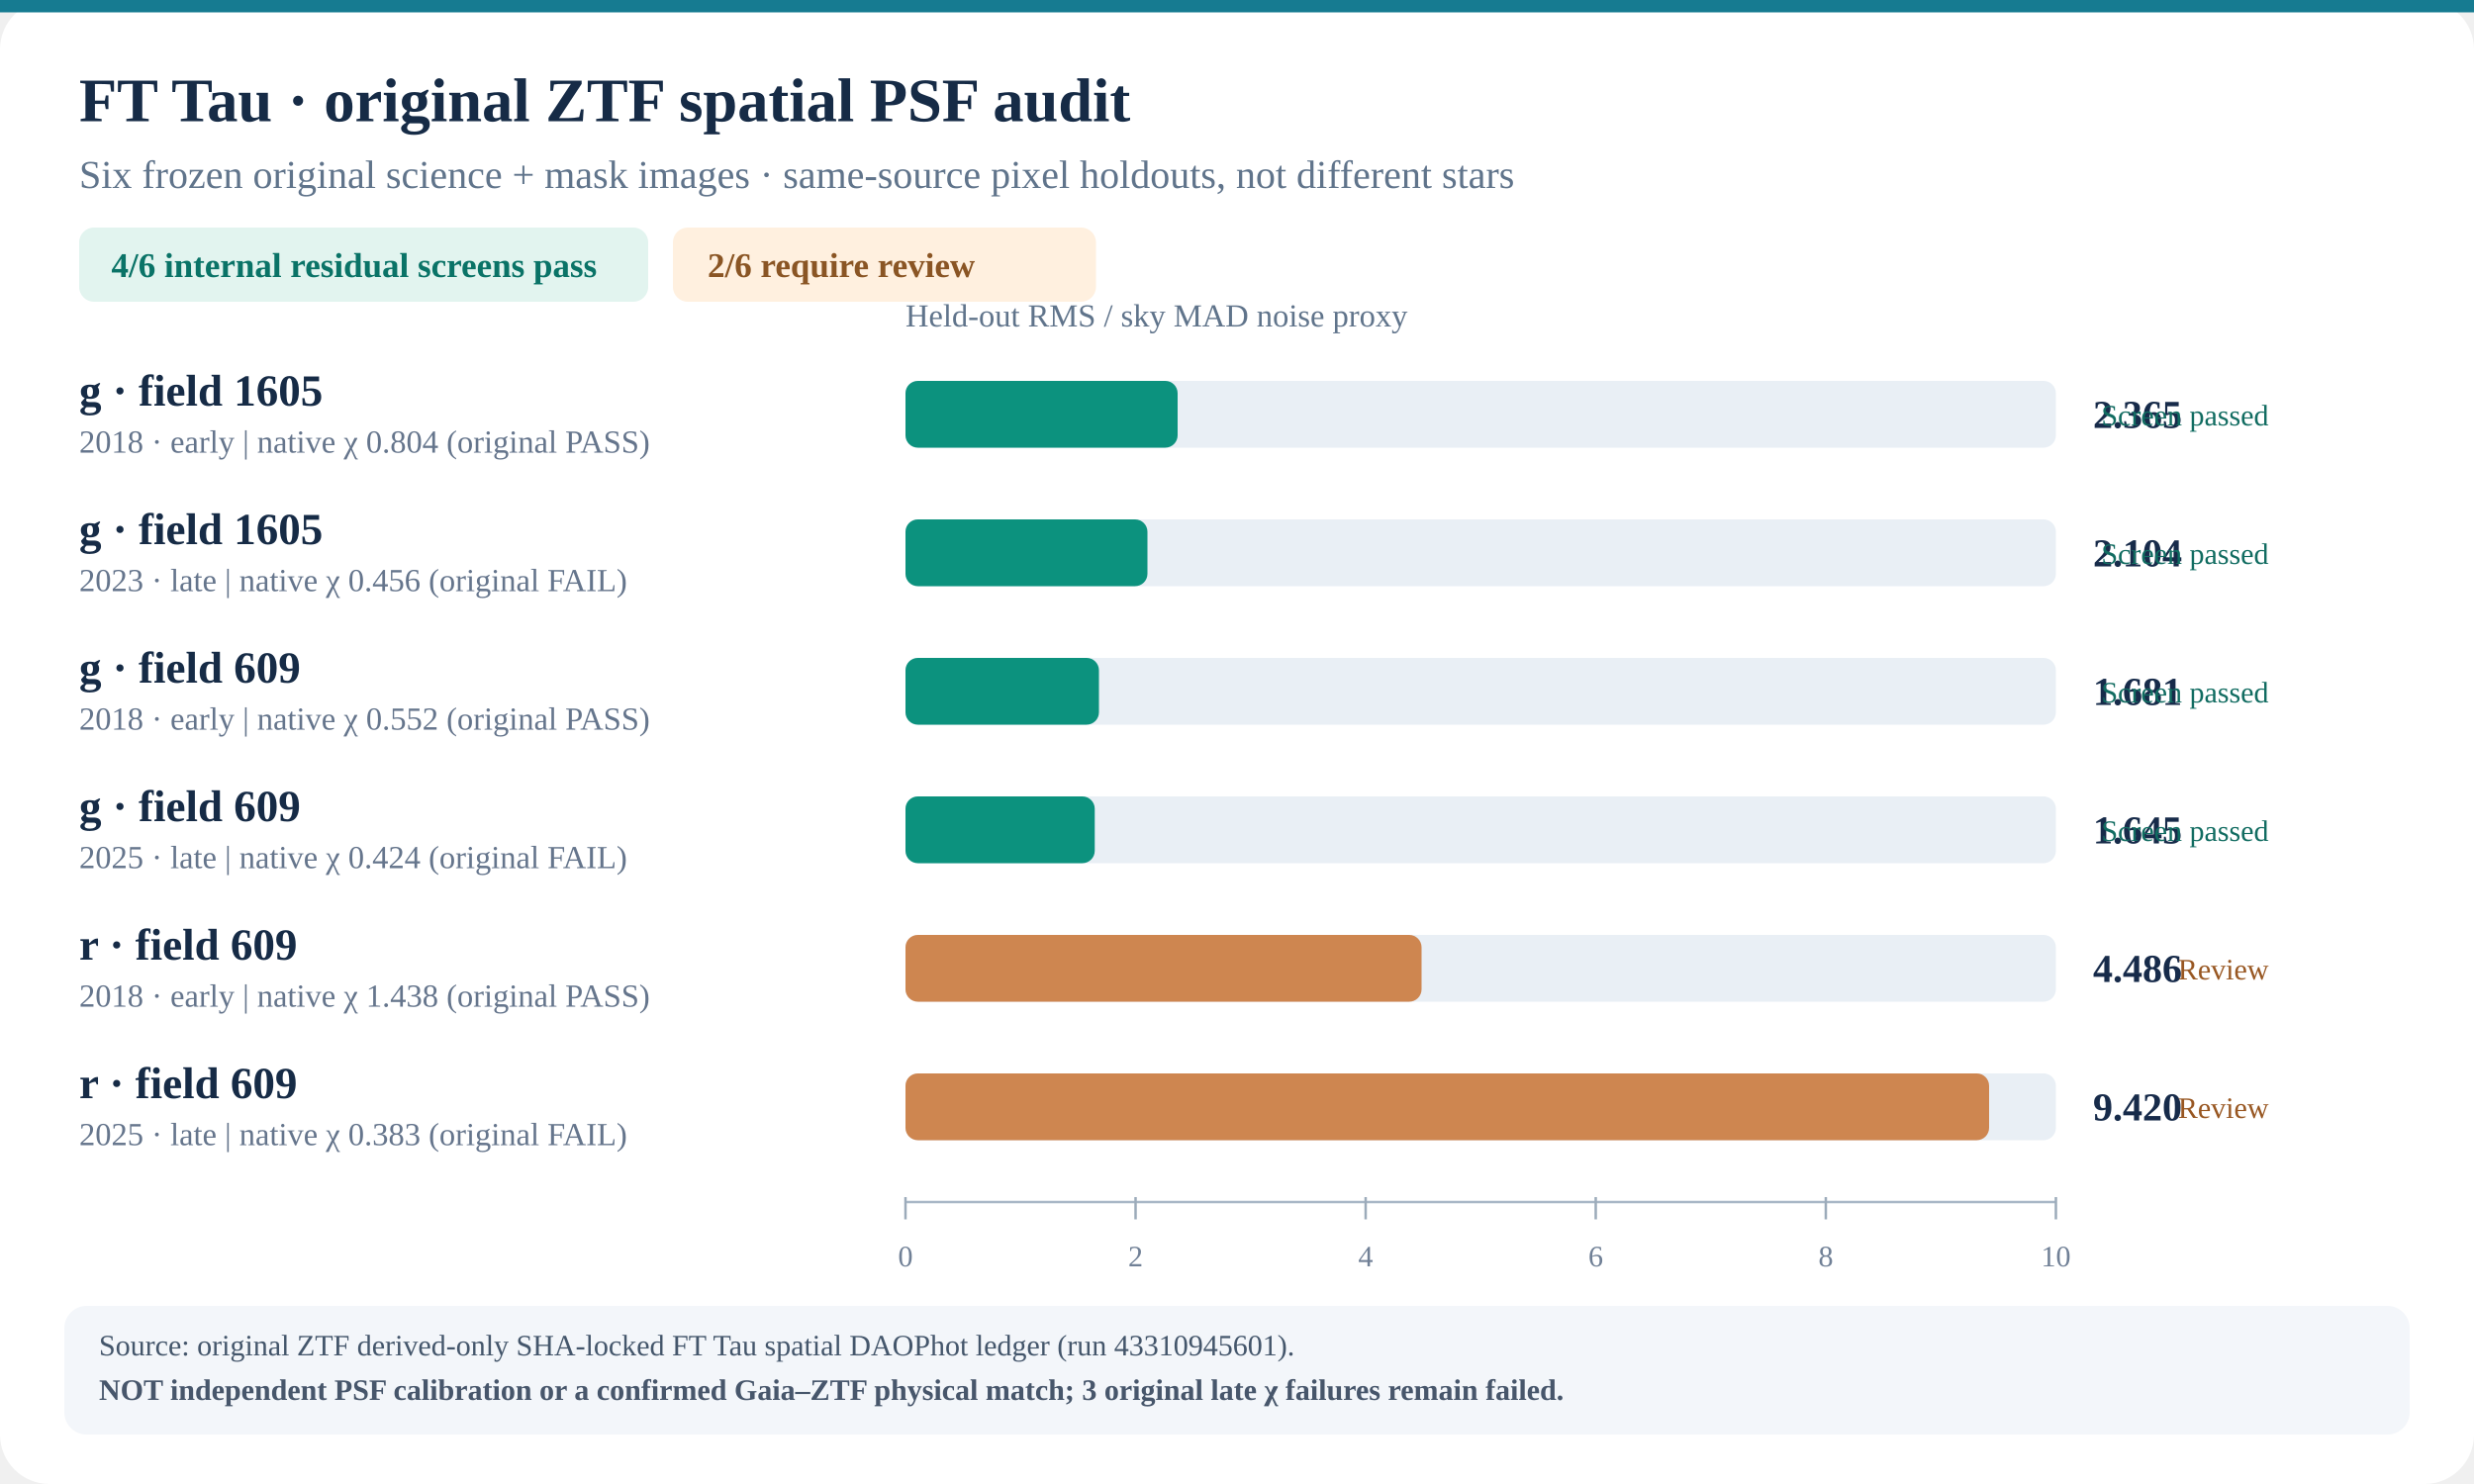
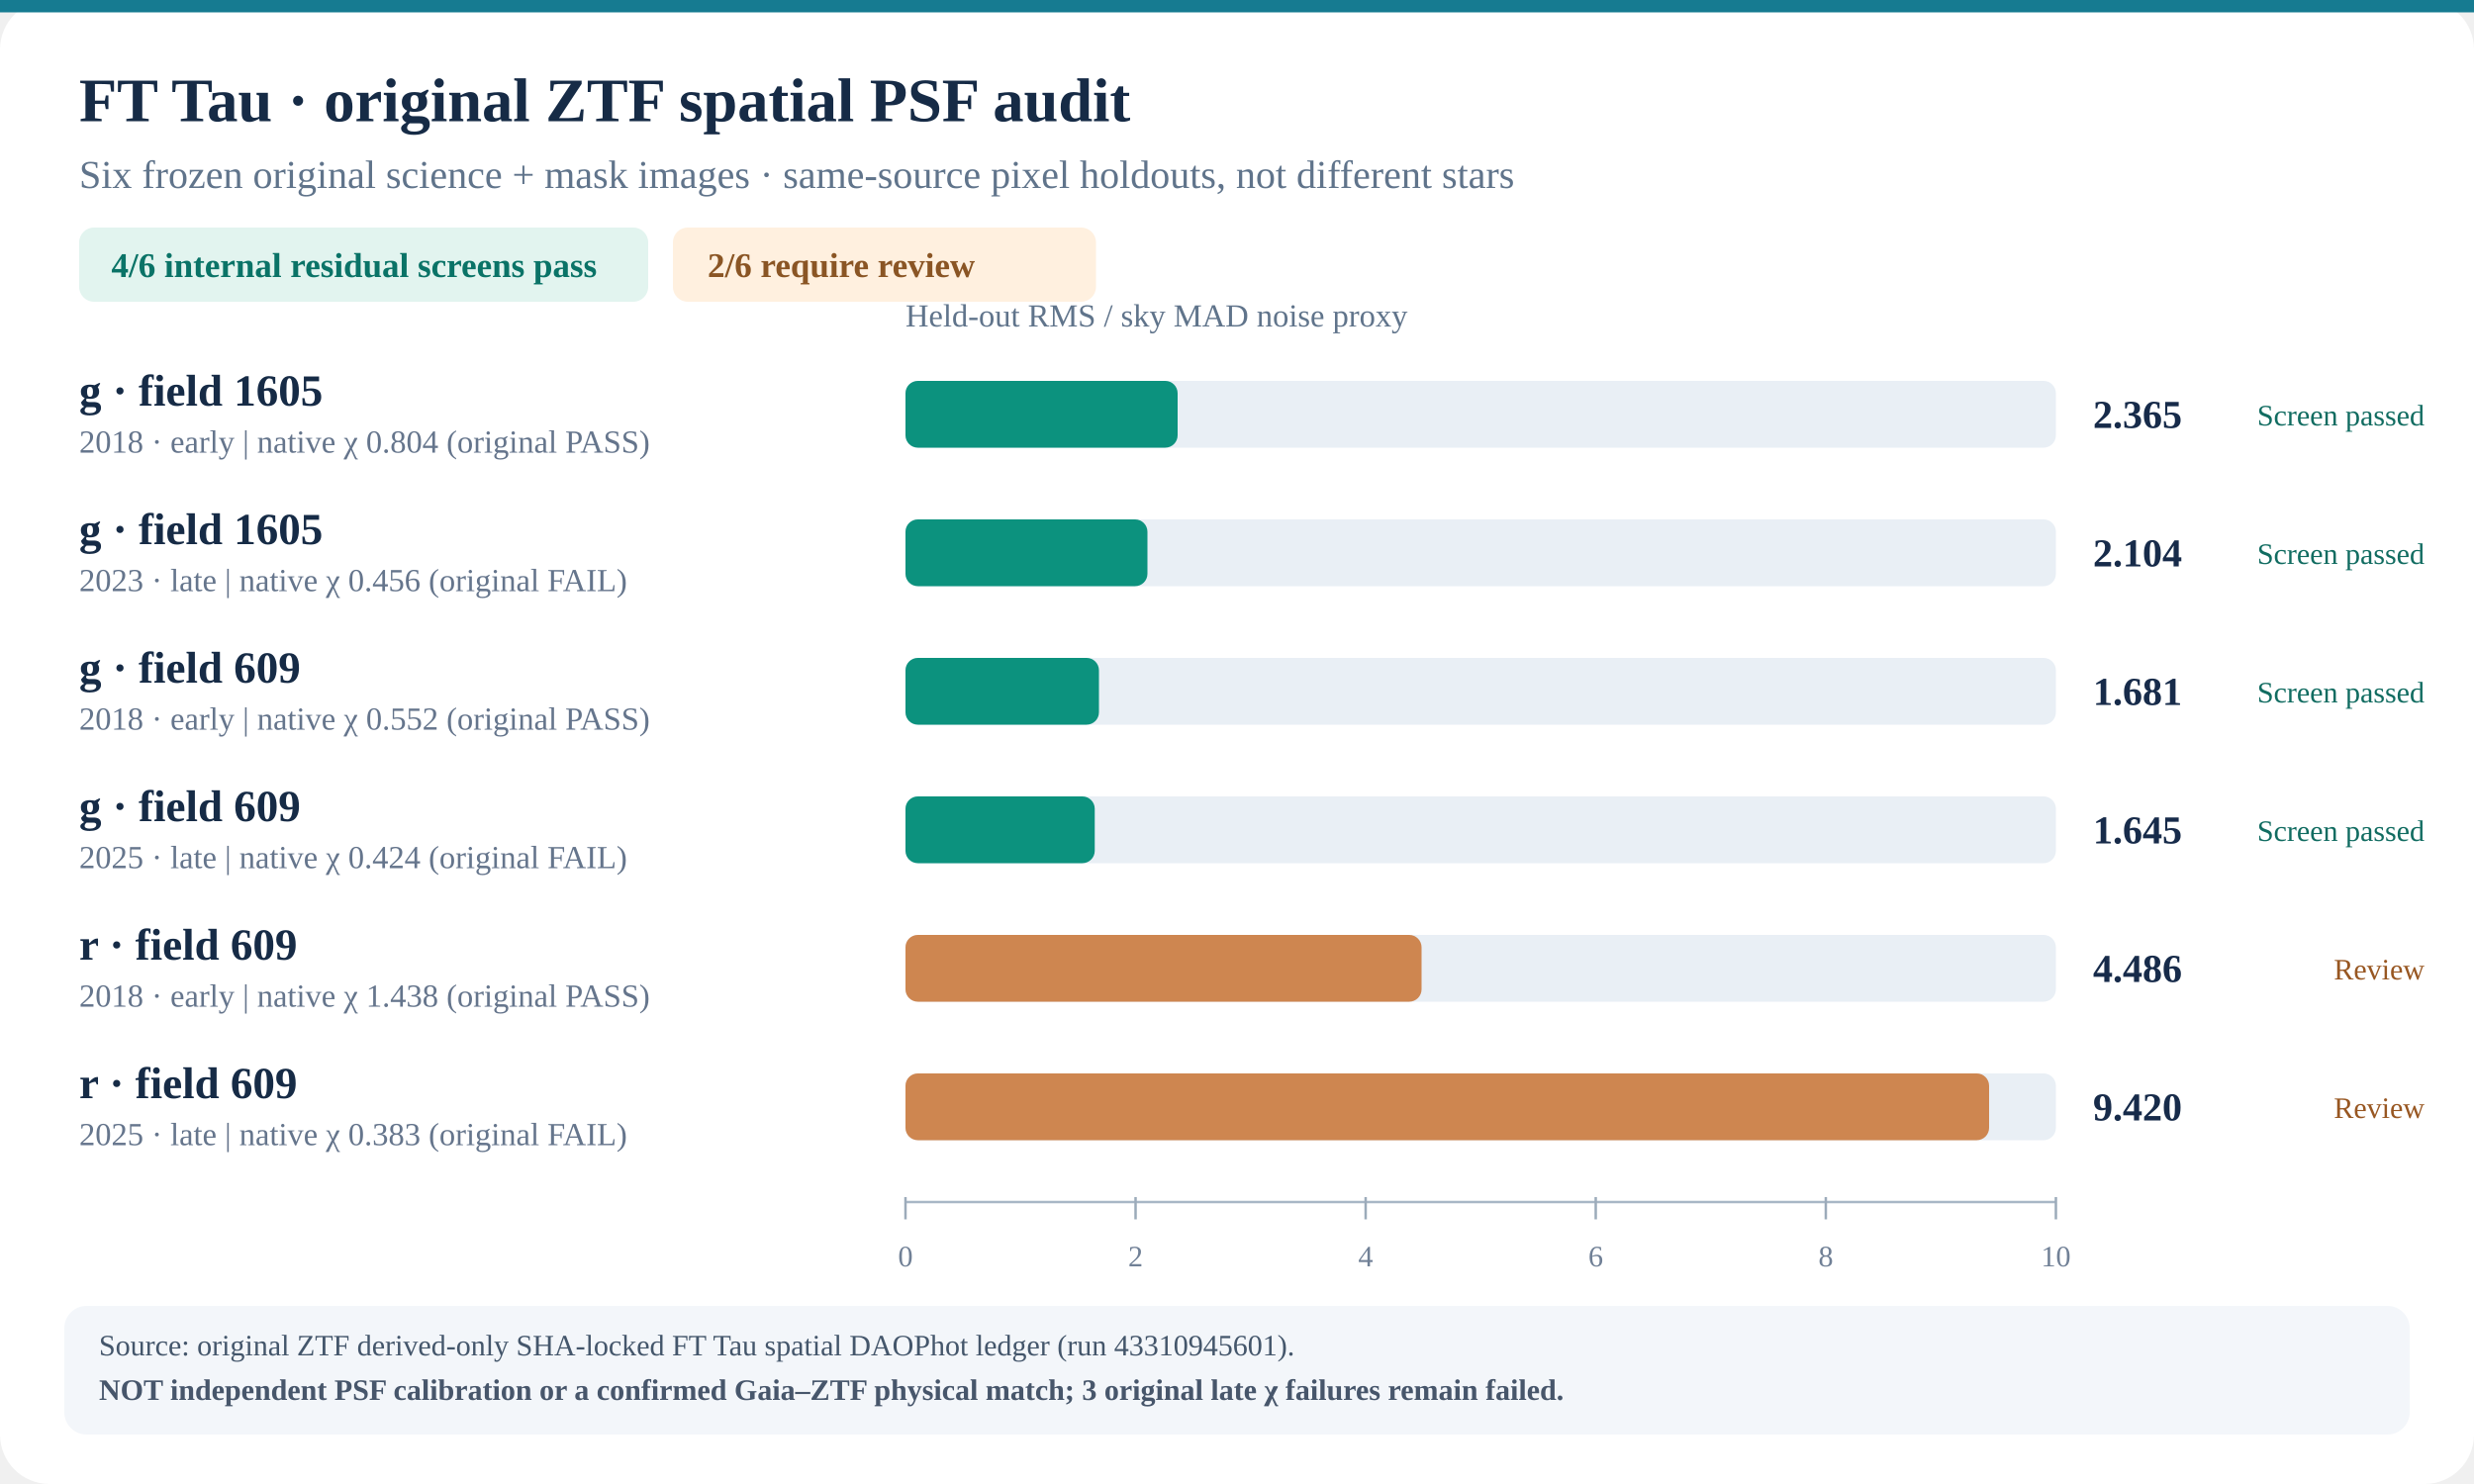
<svg xmlns="http://www.w3.org/2000/svg" width="1000" height="600" viewBox="0 0 1000 600" role="img" aria-labelledby="v21title v21desc">
  <rect width="1000" height="600" rx="20" fill="#FFFFFF" />
  <rect width="1000" height="5" fill="#167B91" />
  <text x="32" y="49" font-size="25" font-weight="700" fill="#162B46">FT Tau · original ZTF spatial PSF audit</text>
  <text x="32" y="76" font-size="16" fill="#60748B">Six frozen original science + mask images · same-source pixel holdouts, not different stars</text>
  <rect x="32" y="92" width="230" height="30" rx="6" fill="#E2F4EF" />
  <text x="45" y="112" font-size="14" font-weight="700" fill="#0A7367">4/6 internal residual screens pass</text>
  <rect x="272" y="92" width="171" height="30" rx="6" fill="#FFF0DF" />
  <text x="286" y="112" font-size="14" font-weight="700" fill="#8A5524">2/6 require review</text>
  <text x="366" y="132" font-size="13" fill="#60748B">Held-out RMS / sky MAD noise proxy</text>
  <text x="32" y="164" fill="#162B46" font-size="18" font-weight="600">g · field 1605</text>
  <text x="32" y="183" fill="#65758C" font-size="13">2018 · early  |  native χ 0.804 (original PASS)</text>
  <rect x="366" y="154" width="465" height="27" rx="5" fill="#E9EFF5" />
  <rect x="366" y="154" width="110.0" height="27" rx="5" fill="#0C927E" />
  <text x="846" y="173" font-size="16" fill="#172B4A" font-weight="700">2.365</text>
-   <text x="917" y="172" font-size="12" text-anchor="end" fill="#116C61">Screen passed</text>
+   <text x="980" y="172" font-size="12" text-anchor="end" fill="#116C61">Screen passed</text>
  <text x="32" y="220" fill="#162B46" font-size="18" font-weight="600">g · field 1605</text>
  <text x="32" y="239" fill="#65758C" font-size="13">2023 · late  |  native χ 0.456 (original FAIL)</text>
  <rect x="366" y="210" width="465" height="27" rx="5" fill="#E9EFF5" />
  <rect x="366" y="210" width="97.8" height="27" rx="5" fill="#0C927E" />
  <text x="846" y="229" font-size="16" fill="#172B4A" font-weight="700">2.104</text>
-   <text x="917" y="228" font-size="12" text-anchor="end" fill="#116C61">Screen passed</text>
+   <text x="980" y="228" font-size="12" text-anchor="end" fill="#116C61">Screen passed</text>
  <text x="32" y="276" fill="#162B46" font-size="18" font-weight="600">g · field 609</text>
  <text x="32" y="295" fill="#65758C" font-size="13">2018 · early  |  native χ 0.552 (original PASS)</text>
  <rect x="366" y="266" width="465" height="27" rx="5" fill="#E9EFF5" />
  <rect x="366" y="266" width="78.2" height="27" rx="5" fill="#0C927E" />
  <text x="846" y="285" font-size="16" fill="#172B4A" font-weight="700">1.681</text>
-   <text x="917" y="284" font-size="12" text-anchor="end" fill="#116C61">Screen passed</text>
+   <text x="980" y="284" font-size="12" text-anchor="end" fill="#116C61">Screen passed</text>
  <text x="32" y="332" fill="#162B46" font-size="18" font-weight="600">g · field 609</text>
  <text x="32" y="351" fill="#65758C" font-size="13">2025 · late  |  native χ 0.424 (original FAIL)</text>
  <rect x="366" y="322" width="465" height="27" rx="5" fill="#E9EFF5" />
  <rect x="366" y="322" width="76.5" height="27" rx="5" fill="#0C927E" />
  <text x="846" y="341" font-size="16" fill="#172B4A" font-weight="700">1.645</text>
-   <text x="917" y="340" font-size="12" text-anchor="end" fill="#116C61">Screen passed</text>
+   <text x="980" y="340" font-size="12" text-anchor="end" fill="#116C61">Screen passed</text>
  <text x="32" y="388" fill="#162B46" font-size="18" font-weight="600">r · field 609</text>
  <text x="32" y="407" fill="#65758C" font-size="13">2018 · early  |  native χ 1.438 (original PASS)</text>
  <rect x="366" y="378" width="465" height="27" rx="5" fill="#E9EFF5" />
  <rect x="366" y="378" width="208.6" height="27" rx="5" fill="#CE8650" />
  <text x="846" y="397" font-size="16" fill="#172B4A" font-weight="700">4.486</text>
-   <text x="917" y="396" font-size="12" text-anchor="end" fill="#985722">Review</text>
+   <text x="980" y="396" font-size="12" text-anchor="end" fill="#985722">Review</text>
  <text x="32" y="444" fill="#162B46" font-size="18" font-weight="600">r · field 609</text>
  <text x="32" y="463" fill="#65758C" font-size="13">2025 · late  |  native χ 0.383 (original FAIL)</text>
  <rect x="366" y="434" width="465" height="27" rx="5" fill="#E9EFF5" />
  <rect x="366" y="434" width="438.0" height="27" rx="5" fill="#CE8650" />
  <text x="846" y="453" font-size="16" fill="#172B4A" font-weight="700">9.420</text>
-   <text x="917" y="452" font-size="12" text-anchor="end" fill="#985722">Review</text>
+   <text x="980" y="452" font-size="12" text-anchor="end" fill="#985722">Review</text>
  <line x1="366" y1="486" x2="831" y2="486" stroke="#A8B7C6" stroke-width="1" />
  <line x1="366" y1="484" x2="366" y2="493" stroke="#9CABBA" />
  <text x="366" y="512" font-size="12" text-anchor="middle" fill="#708096">0</text>
  <line x1="459" y1="484" x2="459" y2="493" stroke="#9CABBA" />
  <text x="459" y="512" font-size="12" text-anchor="middle" fill="#708096">2</text>
  <line x1="552" y1="484" x2="552" y2="493" stroke="#9CABBA" />
  <text x="552" y="512" font-size="12" text-anchor="middle" fill="#708096">4</text>
  <line x1="645" y1="484" x2="645" y2="493" stroke="#9CABBA" />
  <text x="645" y="512" font-size="12" text-anchor="middle" fill="#708096">6</text>
  <line x1="738" y1="484" x2="738" y2="493" stroke="#9CABBA" />
  <text x="738" y="512" font-size="12" text-anchor="middle" fill="#708096">8</text>
  <line x1="831" y1="484" x2="831" y2="493" stroke="#9CABBA" />
  <text x="831" y="512" font-size="12" text-anchor="middle" fill="#708096">10</text>
  <rect x="26" y="528" width="948" height="52" rx="9" fill="#F3F6FA" />
  <text x="40" y="548" font-size="12" fill="#44566B">Source: original ZTF derived-only SHA-locked FT Tau spatial DAOPhot ledger (run 43310945601).</text>
  <text x="40" y="566" font-size="12" font-weight="600" fill="#47566B">NOT independent PSF calibration or a confirmed Gaia–ZTF physical match; 3 original late χ failures remain failed.</text>
</svg>
